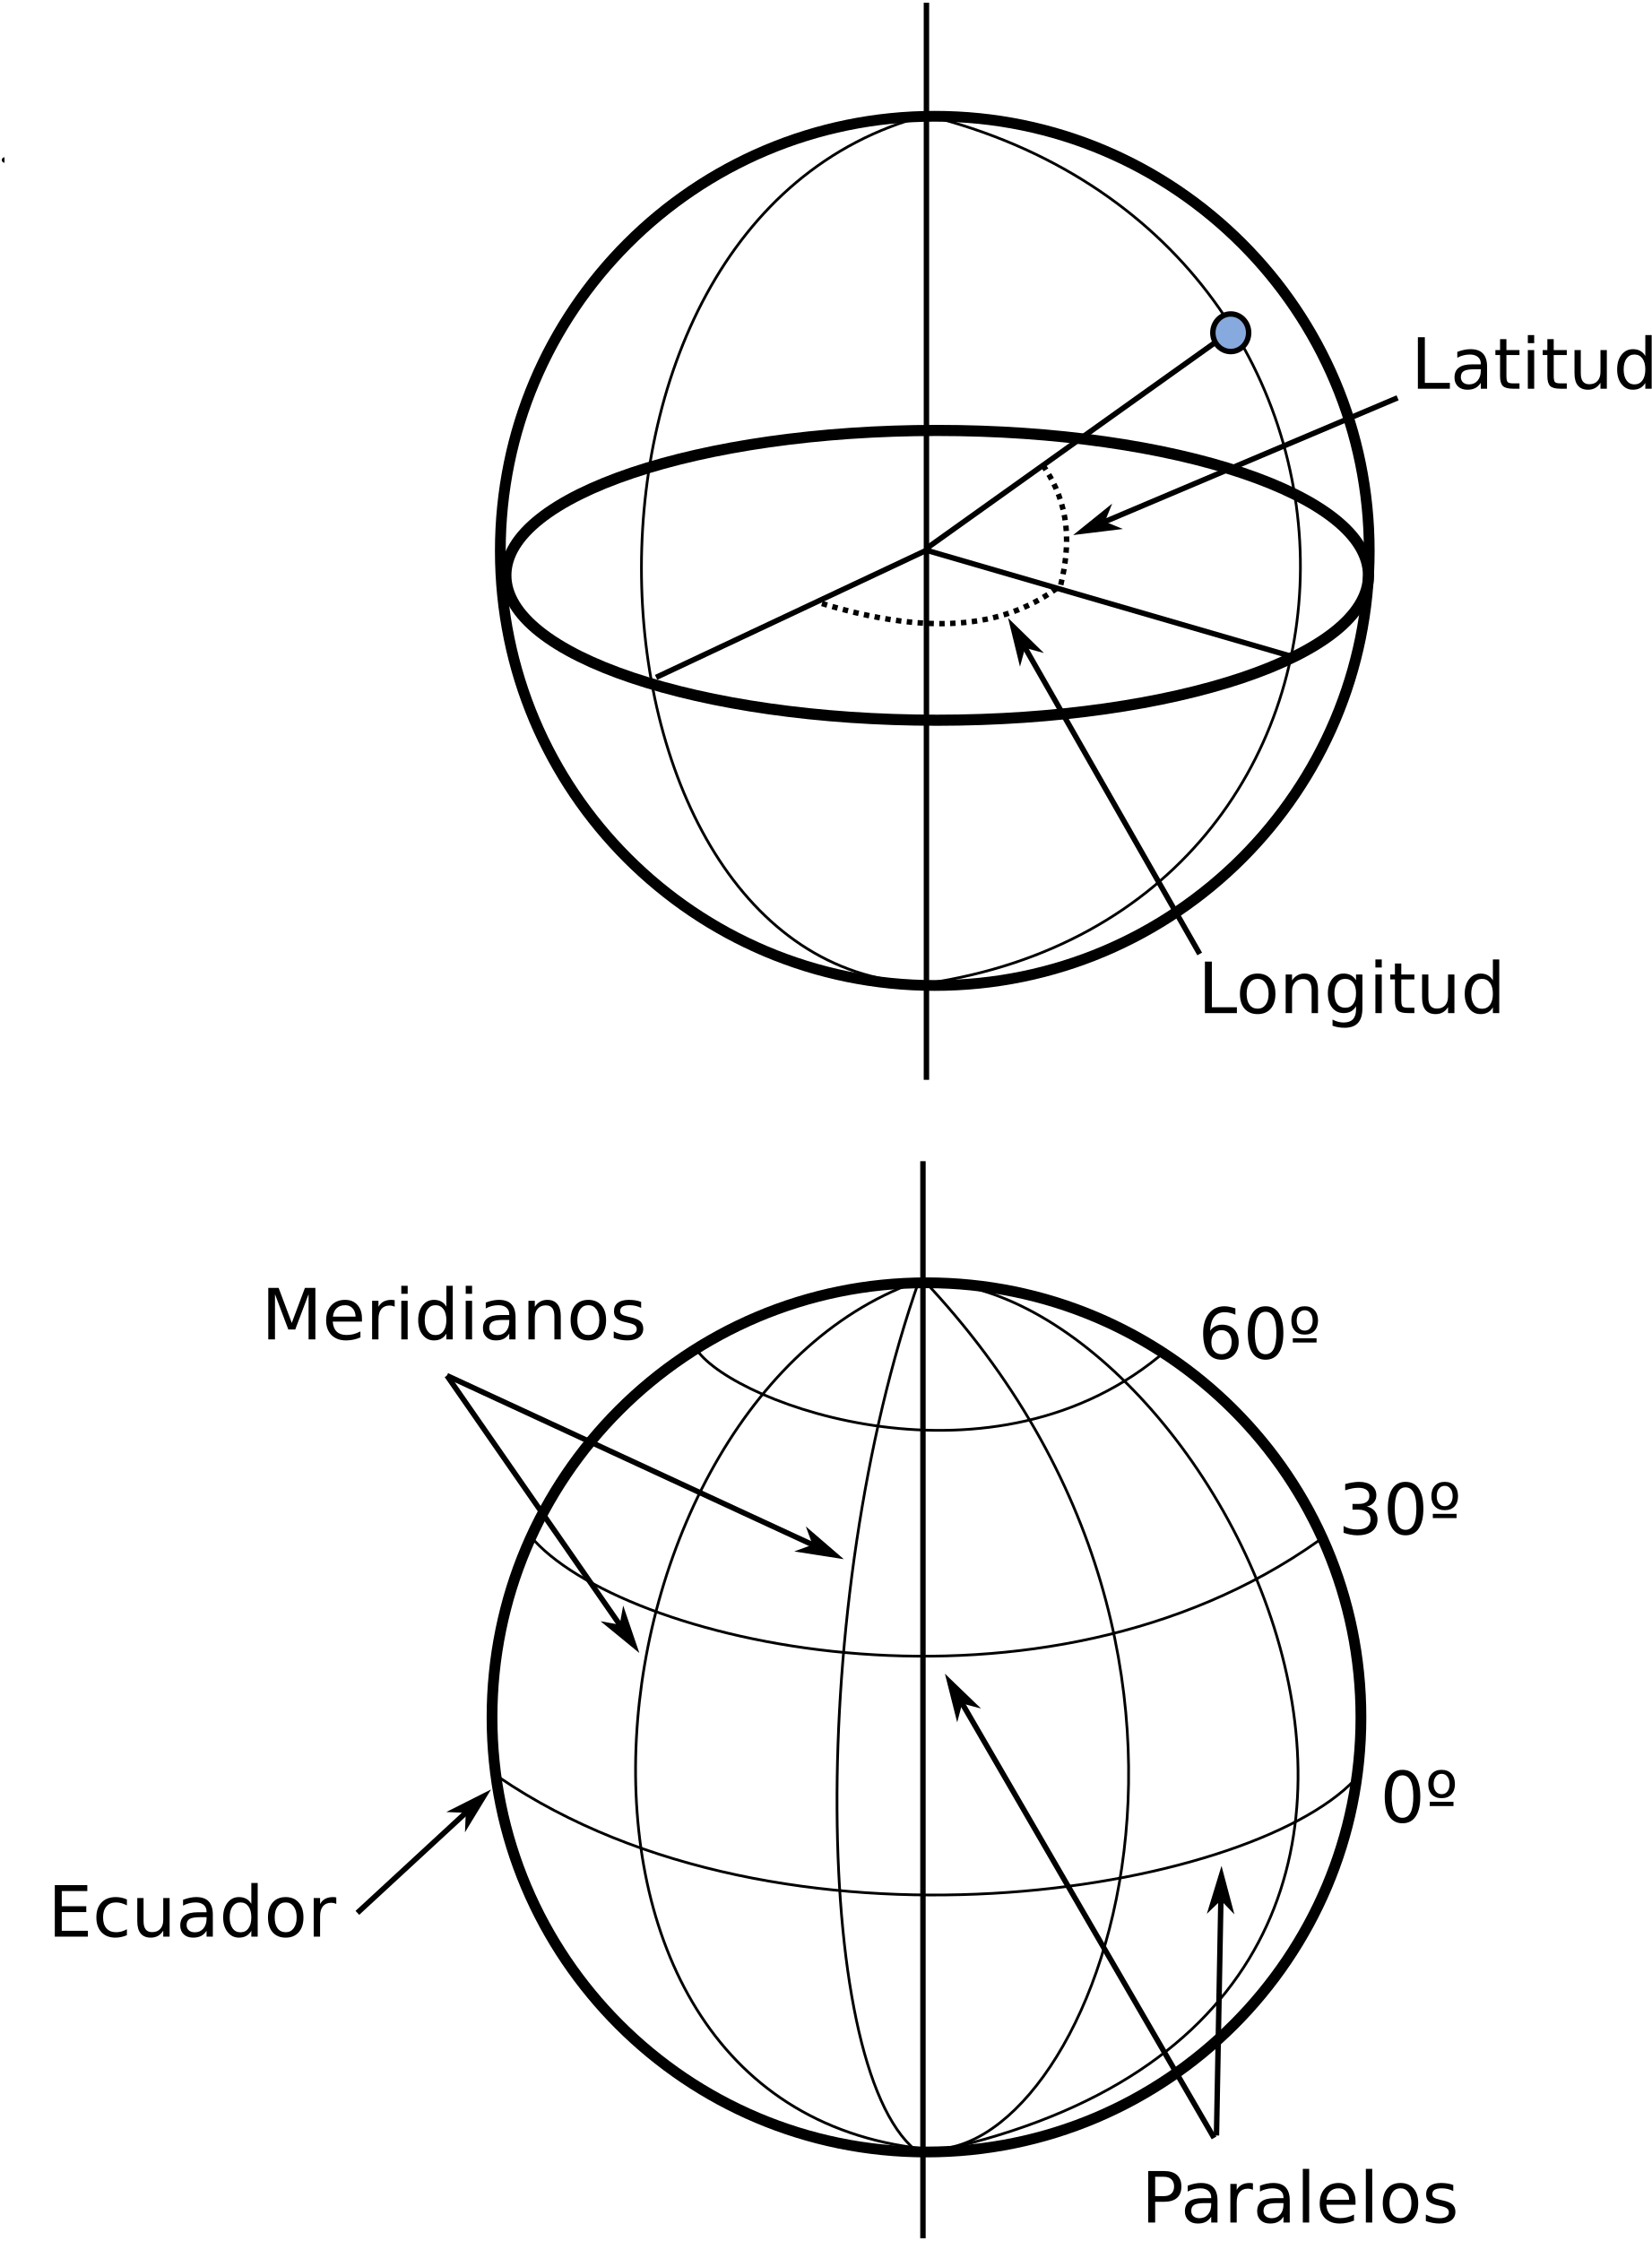
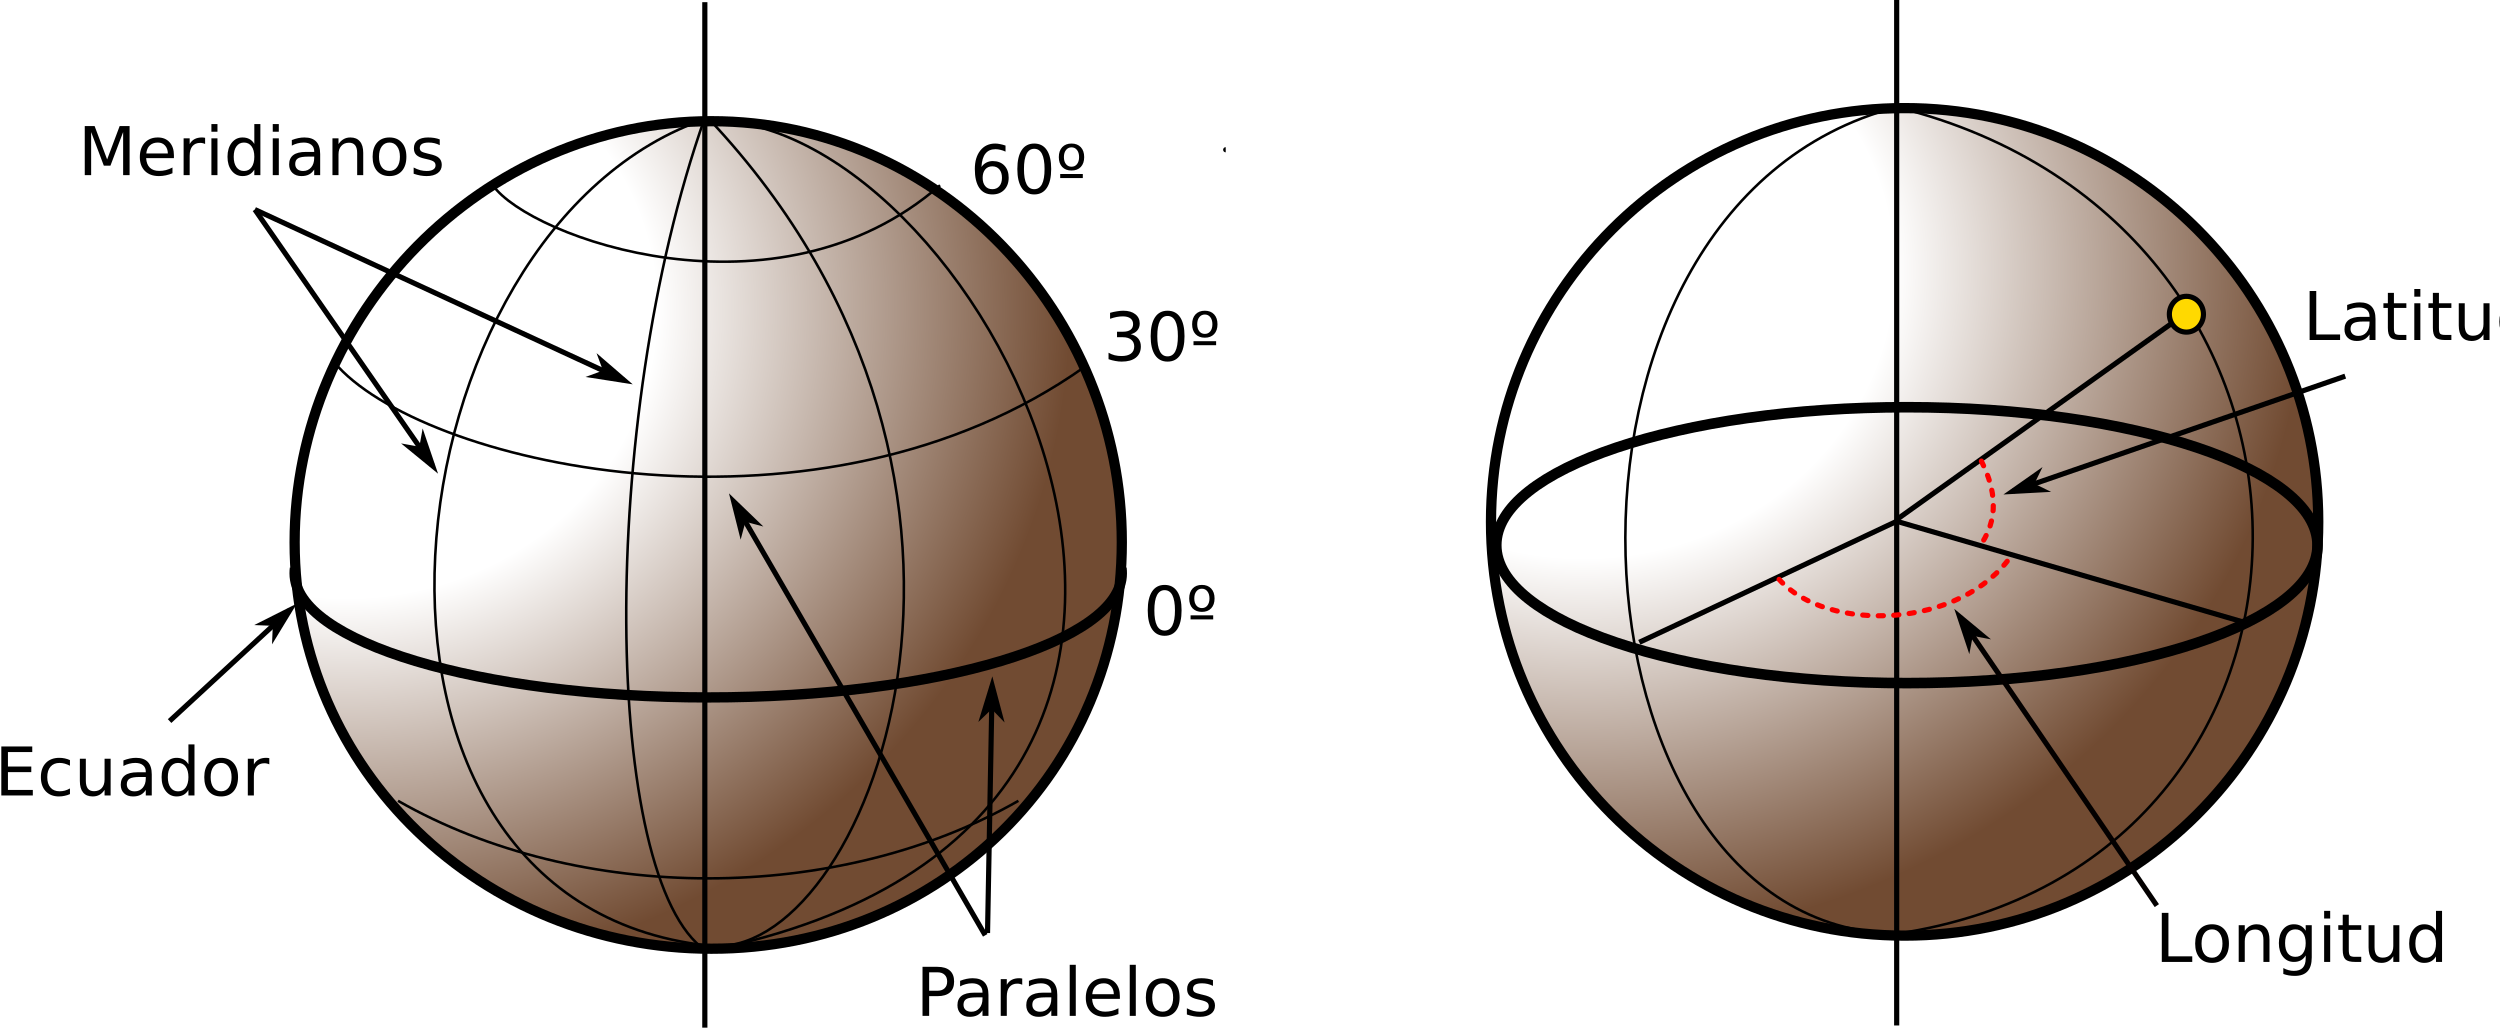
- <svg xmlns="http://www.w3.org/2000/svg" version="1.0" width="304.178" height="412.685" id="svg5402">
+ <svg xmlns="http://www.w3.org/2000/svg" xmlns:xlink="http://www.w3.org/1999/xlink" version="1.0" width="483.57" height="198.781" id="svg5402">
  <defs id="defs5404">
+     <linearGradient id="linearGradient4367">
+       <stop id="stop4369" offset="0" style="stop-color:#ffffff;stop-opacity:1" />
+       <stop style="stop-color:#ffffff;stop-opacity:1" offset="0.429" id="stop4373" />
+       <stop id="stop4371" offset="1" style="stop-color:#714b32;stop-opacity:1" />
+     </linearGradient>
+     <linearGradient id="linearGradient3817">
+       <stop style="stop-color:#ececec;stop-opacity:1;" offset="0" id="stop3819" />
+       <stop style="stop-color:#ececec;stop-opacity:0;" offset="1" id="stop3821" />
+     </linearGradient>
    <marker refX="0" refY="0" orient="auto" style="overflow:visible" id="Arrow1Mend">
-       <path d="M 0,0 L 5,-5 L -12.5,0 L 5,5 L 0,0 z" transform="matrix(-0.4,0,0,-0.4,-4,0)" style="fill-rule:evenodd;stroke:#000000;stroke-width:1pt;marker-start:none" id="path3218" />
+       <path d="M 0,0 5,-5 -12.5,0 5,5 0,0 z" transform="matrix(-0.4,0,0,-0.4,-4,0)" style="fill-rule:evenodd;stroke:#000000;stroke-width:1pt;marker-start:none" id="path3218" />
+     </marker>
+     <radialGradient xlink:href="#linearGradient3817" id="radialGradient3825" cx="170" cy="305.185" fx="170" fy="305.185" r="80" gradientTransform="matrix(1,0,0,1.25,0,-68.79629)" gradientUnits="userSpaceOnUse" />
+     <linearGradient xlink:href="#linearGradient4115-4" id="linearGradient4121-1" x1="230" y1="312.685" x2="105" y2="312.685" gradientUnits="userSpaceOnUse" />
+     <linearGradient id="linearGradient4115-4">
+       <stop style="stop-color:#000000;stop-opacity:1" offset="0" id="stop4117-7" />
+       <stop style="stop-color:#ffffff;stop-opacity:1" offset="1" id="stop4119-1" />
+     </linearGradient>
+     <linearGradient gradientTransform="translate(-3.8146965e-8,2.1063398e-6)" y2="312.685" x2="105" y1="312.685" x1="230" gradientUnits="userSpaceOnUse" id="linearGradient4144" xlink:href="#linearGradient4115-4" />
+     <radialGradient xlink:href="#linearGradient4367" id="radialGradient4365" cx="124.246" cy="109.034" fx="124.246" fy="109.034" r="81" gradientTransform="matrix(-1.5047415e-7,1.604938,-1.728395,-2.034183e-7,494.7129,-147.2217)" gradientUnits="userSpaceOnUse" />
+     <marker refX="0" refY="0" orient="auto" style="overflow:visible" id="Arrow1Mend-4">
+       <path d="M 0,0 5,-5 -12.5,0 5,5 0,0 z" transform="matrix(-0.4,0,0,-0.4,-4,0)" style="fill-rule:evenodd;stroke:#000000;stroke-width:1pt;marker-start:none" id="path3218-2" />
+     </marker>
+     <marker refX="0" refY="0" orient="auto" style="overflow:visible" id="marker3045">
+       <path d="M 0,0 5,-5 -12.5,0 5,5 0,0 z" transform="matrix(-0.4,0,0,-0.4,-4,0)" style="fill-rule:evenodd;stroke:#000000;stroke-width:1pt;marker-start:none" id="path3047" />
+     </marker>
+     <radialGradient xlink:href="#linearGradient4367-9" id="radialGradient4365-1" cx="261.323" cy="114.82" fx="261.323" fy="114.82" r="81" gradientTransform="matrix(-1.5047415e-7,1.604938,-1.728395,-2.034183e-7,69.18552,-359.0059)" gradientUnits="userSpaceOnUse" />
+     <linearGradient id="linearGradient4367-9">
+       <stop id="stop4369-9" offset="0" style="stop-color:#ffffff;stop-opacity:1" />
+       <stop style="stop-color:#ffffff;stop-opacity:1" offset="0.429" id="stop4373-9" />
+       <stop id="stop4371-1" offset="1" style="stop-color:#714b32;stop-opacity:1" />
+     </linearGradient>
+     <radialGradient r="81" fy="109.034" fx="124.246" cy="109.034" cx="124.246" gradientTransform="matrix(-1.5047415e-7,1.604938,-1.728395,-2.034183e-7,207.3062,-167.14)" gradientUnits="userSpaceOnUse" id="radialGradient4434" xlink:href="#linearGradient4367-9" />
+     <marker refX="0" refY="0" orient="auto" style="overflow:visible" id="Arrow1Mend-0">
+       <path d="M 0,0 5,-5 -12.5,0 5,5 0,0 z" transform="matrix(-0.4,0,0,-0.4,-4,0)" style="fill-rule:evenodd;stroke:#000000;stroke-width:1pt;marker-start:none" id="path3218-7" />
+     </marker>
+     <marker refX="0" refY="0" orient="auto" style="overflow:visible" id="marker3037">
+       <path d="M 0,0 5,-5 -12.5,0 5,5 0,0 z" transform="matrix(-0.4,0,0,-0.4,-4,0)" style="fill-rule:evenodd;stroke:#000000;stroke-width:1pt;marker-start:none" id="path3039" />
+     </marker>
+     <marker refX="0" refY="0" orient="auto" style="overflow:visible" id="marker3041">
+       <path d="M 0,0 5,-5 -12.5,0 5,5 0,0 z" transform="matrix(-0.4,0,0,-0.4,-4,0)" style="fill-rule:evenodd;stroke:#000000;stroke-width:1pt;marker-start:none" id="path3043" />
+     </marker>
+     <marker refX="0" refY="0" orient="auto" style="overflow:visible" id="marker3045-1">
+       <path d="M 0,0 5,-5 -12.5,0 5,5 0,0 z" transform="matrix(-0.4,0,0,-0.4,-4,0)" style="fill-rule:evenodd;stroke:#000000;stroke-width:1pt;marker-start:none" id="path3047-3" />
+     </marker>
+     <marker refX="0" refY="0" orient="auto" style="overflow:visible" id="marker3049">
+       <path d="M 0,0 5,-5 -12.5,0 5,5 0,0 z" transform="matrix(-0.4,0,0,-0.4,-4,0)" style="fill-rule:evenodd;stroke:#000000;stroke-width:1pt;marker-start:none" id="path3051" />
    </marker>
  </defs>
-   <path id="path5453" style="fill:none;fill-opacity:1;fill-rule:nonzero;stroke:#000000;stroke-width:1.985;stroke-miterlimit:4;stroke-dasharray:none;stroke-opacity:1" d="M 252.156,101.443 C 252.17,145.64 216.345,181.476 172.148,181.476 C 127.952,181.476 92.127,145.64 92.141,101.443 C 92.127,57.247 127.952,21.411 172.148,21.411 C 216.345,21.411 252.17,57.247 252.156,101.443 z" />
-   <path id="path5455" style="fill:none;fill-opacity:1;fill-rule:nonzero;stroke:#000000;stroke-width:2.05;stroke-miterlimit:4;stroke-dasharray:none;stroke-opacity:1" d="M 252.013,105.949 C 252.02,120.685 216.458,132.631 172.588,132.631 C 128.717,132.631 93.155,120.685 93.162,105.949 C 93.155,91.213 128.717,79.266 172.588,79.266 C 216.458,79.266 252.02,91.213 252.013,105.949 z" />
-   <path id="path5459" style="fill:none;fill-rule:evenodd;stroke:#000000;stroke-width:0.5;stroke-linecap:butt;stroke-linejoin:miter;stroke-miterlimit:4;stroke-dasharray:none;stroke-opacity:1" d="M 170.61,181.114 C 104.906,180.066 96.49,40.518 170.61,21.224 C 263.171,44.113 261.713,167.606 170.61,181.114 z" />
-   <path id="path5461" style="fill:none;fill-rule:evenodd;stroke:#000000;stroke-width:1px;stroke-linecap:butt;stroke-linejoin:miter;stroke-opacity:1" d="M 170.61,101.333 L 237.533,120.784" />
-   <path id="path5463" style="fill:none;fill-rule:evenodd;stroke:#000000;stroke-width:1px;stroke-linecap:butt;stroke-linejoin:miter;stroke-opacity:1" d="M 120.83,124.74 L 170.61,101.333" />
-   <path id="path5465" style="fill:none;fill-rule:evenodd;stroke:#000000;stroke-width:1px;stroke-linecap:butt;stroke-linejoin:miter;stroke-opacity:1" d="M 226.984,60.784 L 170.61,101.004" />
-   <path id="path5467" style="fill:none;fill-rule:evenodd;stroke:#000000;stroke-width:1px;stroke-linecap:butt;stroke-linejoin:miter;stroke-opacity:1" d="M 0.83,29.465 C 0.39,29.465 0.39,29.465 0.83,29.465 z" />
-   <path id="path5469" style="fill:#87aade;fill-opacity:1;fill-rule:nonzero;stroke:#000000;stroke-width:1;stroke-miterlimit:4;stroke-dasharray:none;stroke-opacity:1" d="M 229.951,61.279 C 229.951,63.19 228.475,64.74 226.654,64.74 C 224.833,64.74 223.357,63.19 223.357,61.279 C 223.357,59.367 224.833,57.817 226.654,57.817 C 228.475,57.817 229.951,59.367 229.951,61.279 L 229.951,61.279 z" />
-   <path id="path5471" style="fill:none;fill-rule:evenodd;stroke:#000000;stroke-width:1px;stroke-linecap:butt;stroke-linejoin:miter;stroke-opacity:1" d="M 170.612,0.5 L 170.612,198.854" />
-   <path id="path5473" style="fill:none;fill-rule:evenodd;stroke:#000000;stroke-width:1;stroke-linecap:butt;stroke-linejoin:miter;stroke-miterlimit:4;stroke-dasharray:1, 1;stroke-dashoffset:0;stroke-opacity:1" d="M 192.073,85.695 C 197.191,93.065 197.102,100.436 195.325,107.806 C 185.99,115.069 172.547,117.636 151.102,111.058" />
-   <text xml:space="preserve" id="text5517" style="font-size:40px;font-style:normal;font-weight:normal;fill:#000000;fill-opacity:1;stroke:none;stroke-width:1px;stroke-linecap:butt;stroke-linejoin:miter;stroke-opacity:1;font-family:Bitstream Vera Sans" y="71.583" x="259.834">
-     <tspan id="tspan5519" style="font-size:13px" y="71.583" x="259.834">Latitud</tspan>
-   </text>
-   <text xml:space="preserve" id="text5521" style="font-size:40px;font-style:normal;font-weight:normal;fill:#000000;fill-opacity:1;stroke:none;stroke-width:1px;stroke-linecap:butt;stroke-linejoin:miter;stroke-opacity:1;font-family:Bitstream Vera Sans" y="186.565" x="220.615">
-     <tspan id="tspan5523" style="font-size:13px" y="186.565" x="220.615">Longitud</tspan>
-   </text>
-   <path id="path5527" style="fill:none;fill-rule:evenodd;stroke:#000000;stroke-width:1px;stroke-linecap:butt;stroke-linejoin:miter;marker-end:url(#Arrow1Mend);stroke-opacity:1" d="M 220.934,175.673 L 186.618,115.508" />
-   <path id="path5531" style="fill:none;fill-rule:evenodd;stroke:#000000;stroke-width:1px;stroke-linecap:butt;stroke-linejoin:miter;marker-end:url(#Arrow1Mend);stroke-opacity:1" d="M 257.379,73.256 L 199.442,97.767" />
-   <path d="M 250.628,316.26 C 250.642,360.457 214.817,396.292 170.62,396.292 C 126.424,396.292 90.599,360.457 90.613,316.26 C 90.599,272.063 126.424,236.228 170.62,236.228 C 214.817,236.228 250.642,272.063 250.628,316.26 z" style="fill:none;fill-opacity:1;fill-rule:nonzero;stroke:#000000;stroke-width:1.985;stroke-miterlimit:4;stroke-dasharray:none;stroke-opacity:1" id="path5475" />
-   <path d="M 169.97,213.832 L 169.97,412.185" style="fill:none;fill-rule:evenodd;stroke:#000000;stroke-width:1px;stroke-linecap:butt;stroke-linejoin:miter;stroke-opacity:1" id="path5477" />
-   <path d="M 169.32,235.618 C 148.486,294.715 149.628,383.062 169.516,396.645" style="fill:none;fill-rule:evenodd;stroke:#000000;stroke-width:0.5;stroke-linecap:butt;stroke-linejoin:miter;stroke-miterlimit:4;stroke-dasharray:none;stroke-opacity:1" id="path5479" />
-   <path d="M 169.97,235.618 C 107.057,256.465 92.144,387.103 169.97,395.688 C 200.115,399.498 237.488,307.104 169.97,235.618 z" style="fill:none;fill-rule:evenodd;stroke:#000000;stroke-width:0.5;stroke-linecap:butt;stroke-linejoin:miter;stroke-miterlimit:4;stroke-dasharray:none;stroke-opacity:1" id="path5483" />
-   <path d="M 169.904,236.077 C 223.25,235.067 294.213,371.592 170.153,396.638" style="fill:none;fill-rule:evenodd;stroke:#000000;stroke-width:0.5;stroke-linecap:butt;stroke-linejoin:miter;stroke-miterlimit:4;stroke-dasharray:none;stroke-opacity:1" id="path5485" />
-   <path d="M 98.433,283.743 C 116.638,303.304 192.115,319.69 242.808,283.743" style="fill:none;fill-rule:evenodd;stroke:#000000;stroke-width:0.5;stroke-linecap:butt;stroke-linejoin:miter;stroke-miterlimit:4;stroke-dasharray:none;stroke-opacity:1" id="path5487" />
-   <path d="M 128.348,248.625 C 135.365,258.664 183.26,276.143 214.843,248.625" style="fill:none;fill-rule:evenodd;stroke:#000000;stroke-width:0.5;stroke-linecap:butt;stroke-linejoin:miter;stroke-miterlimit:4;stroke-dasharray:none;stroke-opacity:1" id="path5489" />
-   <path d="M 91.929,327.316 C 143.933,362.746 229.594,348.683 249.48,327.761" style="fill:none;fill-rule:evenodd;stroke:#000000;stroke-width:0.5;stroke-linecap:butt;stroke-linejoin:miter;stroke-miterlimit:4;stroke-dasharray:none;stroke-opacity:1" id="path5491" />
-   <text x="8.813" y="356.634" style="font-size:40px;font-style:normal;font-weight:normal;fill:#000000;fill-opacity:1;stroke:none;stroke-width:1px;stroke-linecap:butt;stroke-linejoin:miter;stroke-opacity:1;font-family:Bitstream Vera Sans" id="text5493" xml:space="preserve">
-     <tspan x="8.813" y="356.634" style="font-size:13px" id="tspan5495">Ecuador</tspan>
-   </text>
-   <text x="48.125" y="246.655" style="font-size:40px;font-style:normal;font-weight:normal;fill:#000000;fill-opacity:1;stroke:none;stroke-width:1px;stroke-linecap:butt;stroke-linejoin:miter;stroke-opacity:1;font-family:Bitstream Vera Sans" id="text5497" xml:space="preserve">
-     <tspan x="48.125" y="246.655" style="font-size:13px" id="tspan5499">Meridianos</tspan>
-   </text>
-   <text x="210.172" y="409.283" style="font-size:40px;font-style:normal;font-weight:normal;fill:#000000;fill-opacity:1;stroke:none;stroke-width:1px;stroke-linecap:butt;stroke-linejoin:miter;stroke-opacity:1;font-family:Bitstream Vera Sans" id="text5501" xml:space="preserve">
-     <tspan x="210.172" y="409.283" style="font-size:13px" id="tspan5503">Paralelos</tspan>
-   </text>
-   <text x="254.154" y="335.577" style="font-size:40px;font-style:normal;font-weight:normal;fill:#000000;fill-opacity:1;stroke:none;stroke-width:1px;stroke-linecap:butt;stroke-linejoin:miter;stroke-opacity:1;font-family:Bitstream Vera Sans" id="text5505" xml:space="preserve">
-     <tspan x="254.154" y="335.577" style="font-size:13px" id="tspan5507">0º</tspan>
-   </text>
-   <text x="246.45" y="282.543" style="font-size:40px;font-style:normal;font-weight:normal;fill:#000000;fill-opacity:1;stroke:none;stroke-width:1px;stroke-linecap:butt;stroke-linejoin:miter;stroke-opacity:1;font-family:Bitstream Vera Sans" id="text5509" xml:space="preserve">
-     <tspan x="246.45" y="282.543" style="font-size:13px" id="tspan5511">30º</tspan>
-   </text>
-   <text x="220.664" y="250.207" style="font-size:40px;font-style:normal;font-weight:normal;fill:#000000;fill-opacity:1;stroke:none;stroke-width:1px;stroke-linecap:butt;stroke-linejoin:miter;stroke-opacity:1;font-family:Bitstream Vera Sans" id="text5513" xml:space="preserve">
-     <tspan x="220.664" y="250.207" style="font-size:13px" id="tspan5515">60º</tspan>
-   </text>
-   <path d="M 65.814,352.257 L 88.989,330.865" style="fill:none;fill-rule:evenodd;stroke:#000000;stroke-width:1px;stroke-linecap:butt;stroke-linejoin:miter;marker-end:url(#Arrow1Mend);stroke-opacity:1" id="path5533" />
-   <path d="M 223.58,393.704 L 175.002,309.919" style="fill:none;fill-rule:evenodd;stroke:#000000;stroke-width:1px;stroke-linecap:butt;stroke-linejoin:miter;marker-end:url(#Arrow1Mend);stroke-opacity:1" id="path5535" />
-   <path d="M 224.026,393.258 L 224.917,345.572" style="fill:none;fill-rule:evenodd;stroke:#000000;stroke-width:1px;stroke-linecap:butt;stroke-linejoin:miter;marker-end:url(#Arrow1Mend);stroke-opacity:1" id="path5537" />
-   <path d="M 82.304,253.319 L 153.61,286.298" style="fill:none;fill-rule:evenodd;stroke:#000000;stroke-width:1px;stroke-linecap:butt;stroke-linejoin:miter;marker-end:url(#Arrow1Mend);stroke-opacity:1" id="path5539" />
-   <path d="M 82.304,253.319 L 116.62,302.788" style="fill:none;fill-rule:evenodd;stroke:#000000;stroke-width:1px;stroke-linecap:butt;stroke-linejoin:miter;marker-end:url(#Arrow1Mend);stroke-opacity:1" id="path5541" />
+   <path id="path5453" style="fill:url(#radialGradient4365);fill-opacity:1;fill-rule:nonzero;stroke:#000000;stroke-width:1.985;stroke-miterlimit:4;stroke-opacity:1;stroke-dasharray:none" d="m 448.414,100.943 c 0.014,44.197 -35.811,80.032 -80.007,80.032 -44.197,0 -80.021,-35.836 -80.007,-80.032 -0.014,-44.197 35.811,-80.032 80.007,-80.032 44.197,0 80.021,35.836 80.007,80.032 z" />
+   <path id="path5455" style="fill:none;stroke:#000000;stroke-width:2.05;stroke-miterlimit:4;stroke-opacity:1;stroke-dasharray:none" d="m 448.272,105.449 c 0.007,14.736 -35.555,26.683 -79.426,26.683 -43.87,0 -79.433,-11.947 -79.426,-26.683 -0.007,-14.736 35.555,-26.683 79.426,-26.683 43.87,0 79.433,11.947 79.426,26.683 z" />
+   <path id="path5459" style="fill:none;stroke:#000000;stroke-width:0.5;stroke-linecap:butt;stroke-linejoin:miter;stroke-miterlimit:4;stroke-opacity:1;stroke-dasharray:none" d="m 366.868,180.614 c -65.704,-1.047 -74.12,-140.596 0,-159.89 92.561,22.889 91.103,146.382 0,159.89 z" />
+   <path id="path5461" style="fill:none;stroke:#000000;stroke-width:1px;stroke-linecap:butt;stroke-linejoin:miter;stroke-opacity:1" d="m 366.868,100.833 66.923,19.451" />
+   <path id="path5463" style="fill:none;stroke:#000000;stroke-width:1px;stroke-linecap:butt;stroke-linejoin:miter;stroke-opacity:1" d="m 317.088,124.24 49.78,-23.407" />
+   <path id="path5465" style="fill:none;stroke:#000000;stroke-width:1px;stroke-linecap:butt;stroke-linejoin:miter;stroke-opacity:1" d="M 423.242,60.284 366.868,100.504" />
+   <path id="path5467" style="fill:none;stroke:#000000;stroke-width:1px;stroke-linecap:butt;stroke-linejoin:miter;stroke-opacity:1" d="m 237.088,28.965 c -0.44,0 -0.44,0 0,0 z" />
+   <path id="path5469" style="fill:#ffd900;fill-opacity:1;fill-rule:nonzero;stroke:#000000;stroke-width:1;stroke-miterlimit:4;stroke-opacity:1;stroke-dasharray:none" d="m 426.209,60.779 c 0,1.912 -1.476,3.462 -3.297,3.462 -1.821,0 -3.297,-1.55 -3.297,-3.462 0,-1.912 1.476,-3.462 3.297,-3.462 1.821,0 3.297,1.55 3.297,3.462 l 0,0 z" />
+   <path id="path5471" style="fill:none;stroke:#000000;stroke-width:1px;stroke-linecap:butt;stroke-linejoin:miter;stroke-opacity:1" d="m 366.871,0 0,198.354" />
+   <g id="layer2" style="display:inline" transform="translate(196.2584,-0.5)">
+     <path d="m 20.731,105.401 c 0.014,44.197 -35.183,78.607 -79.38,78.607 -44.197,0 -80.634,-34.411 -80.62,-78.607 -0.014,-44.197 36.424,-81.458 80.62,-81.458 44.197,0 79.394,37.261 79.38,81.458 z" style="color:#000000;fill:url(#radialGradient4365-1);fill-opacity:1;fill-rule:nonzero;stroke:#000000;stroke-width:1.985;stroke-linecap:butt;stroke-linejoin:miter;stroke-miterlimit:4;stroke-opacity:1;stroke-dasharray:none;stroke-dashoffset:0;marker:none;visibility:visible;display:inline;overflow:visible;enable-background:accumulate" id="path5475" />
+     <path d="m -59.925,0.921 0,198.354" style="fill:none;stroke:#000000;stroke-width:1px;stroke-linecap:butt;stroke-linejoin:miter;stroke-opacity:1" id="path5477" />
+     <path d="m -59.949,23.334 c -20.834,59.097 -19.692,147.444 0.197,161.027" style="fill:none;stroke:#000000;stroke-width:0.5;stroke-linecap:butt;stroke-linejoin:miter;stroke-miterlimit:4;stroke-opacity:1;stroke-dasharray:none" id="path5479" />
+     <path d="m -59.299,23.334 c -62.913,20.847 -77.826,151.485 0,160.07 30.145,3.81 67.518,-88.585 0,-160.07 z" style="fill:none;stroke:#000000;stroke-width:0.5;stroke-linecap:butt;stroke-linejoin:miter;stroke-miterlimit:4;stroke-opacity:1;stroke-dasharray:none" id="path5483" />
+     <path d="m -59.365,23.792 c 53.346,-1.009 124.308,135.515 0.248,160.561" style="fill:none;stroke:#000000;stroke-width:0.5;stroke-linecap:butt;stroke-linejoin:miter;stroke-miterlimit:4;stroke-opacity:1;stroke-dasharray:none" id="path5485" />
+     <path d="m -130.836,71.459 c 18.206,19.561 93.683,35.947 144.375,0" style="fill:none;stroke:#000000;stroke-width:0.5;stroke-linecap:butt;stroke-linejoin:miter;stroke-miterlimit:4;stroke-opacity:1;stroke-dasharray:none" id="path5487" />
+     <path d="m -100.921,36.341 c 7.017,10.039 54.912,27.519 86.495,0" style="fill:none;stroke:#000000;stroke-width:0.5;stroke-linecap:butt;stroke-linejoin:miter;stroke-miterlimit:4;stroke-opacity:1;stroke-dasharray:none" id="path5489" />
+     <path style="fill:none;stroke:#000000;stroke-width:2;stroke-miterlimit:4;stroke-opacity:1;stroke-dasharray:none;display:inline" d="m -139.207,110.401 c -0.044,0.328 -0.062,0.669 -0.062,1 0,13.255 35.817,24 80,24 44.183,0 80,-10.745 80,-24 0,-0.331 -0.018,-0.672 -0.062,-1" id="rect3815-2-4-9" />
+     <path d="m -119.269,155.401 c 35,20 85,20 120,0" style="fill:none;stroke:#000000;stroke-width:0.5;stroke-linecap:butt;stroke-linejoin:miter;stroke-miterlimit:4;stroke-opacity:1;stroke-dasharray:none;display:inline" id="path5487-2-6" />
+     <text xml:space="preserve" id="text5517" style="font-size:40px;font-style:normal;font-weight:normal;fill:#000000;fill-opacity:1;stroke:none;font-family:Bitstream Vera Sans" y="66.269" x="249.207">
+       <tspan id="tspan5519" style="font-size:13px" y="66.269" x="249.207">Latitud</tspan>
+     </text>
+     <text xml:space="preserve" id="text5521" style="font-size:40px;font-style:normal;font-weight:normal;fill:#000000;fill-opacity:1;stroke:none;font-family:Bitstream Vera Sans" y="186.565" x="220.615">
+       <tspan id="tspan5523" style="font-size:13px" y="186.565" x="220.615">Longitud</tspan>
+     </text>
+     <path id="path5527" style="fill:none;stroke:#030000;stroke-width:1px;stroke-linecap:butt;stroke-linejoin:miter;stroke-opacity:1;marker-end:url(#Arrow1Mend)" d="M 220.934,175.673 182.861,119.891" />
+     <path id="path5531" style="fill:none;stroke:#000000;stroke-width:1px;stroke-linecap:butt;stroke-linejoin:miter;stroke-opacity:1;marker-end:url(#Arrow1Mend)" d="M 257.379,73.256 193.121,95.503" />
+     <text x="24.885" y="123.292" style="font-size:40px;font-style:normal;font-weight:normal;fill:#000000;fill-opacity:1;stroke:none;font-family:Bitstream Vera Sans" id="text5505-2" xml:space="preserve">
+       <tspan x="24.885" y="123.292" style="font-size:13px" id="tspan5507-3">0º</tspan>
+     </text>
+     <text x="17.181" y="70.259" style="font-size:40px;font-style:normal;font-weight:normal;fill:#000000;fill-opacity:1;stroke:none;font-family:Bitstream Vera Sans" id="text5509-6" xml:space="preserve">
+       <tspan x="17.181" y="70.259" style="font-size:13px" id="tspan5511-1">30º</tspan>
+     </text>
+     <text x="-8.605" y="37.923" style="font-size:40px;font-style:normal;font-weight:normal;fill:#000000;fill-opacity:1;stroke:none;font-family:Bitstream Vera Sans" id="text5513-2" xml:space="preserve">
+       <tspan x="-8.605" y="37.923" style="font-size:13px" id="tspan5515-5">60º</tspan>
+     </text>
+   </g>
+   <g id="layer3" style="display:inline" transform="translate(196.2584,-0.5)">
+     <text x="-197.287" y="154.369" style="font-size:40px;font-style:normal;font-weight:normal;fill:#000000;fill-opacity:1;stroke:none;font-family:Bitstream Vera Sans" id="text5493" xml:space="preserve">
+       <tspan x="-197.287" y="154.369" style="font-size:13px" id="tspan5495">Ecuador</tspan>
+     </text>
+     <text x="-181.144" y="34.371" style="font-size:40px;font-style:normal;font-weight:normal;fill:#000000;fill-opacity:1;stroke:none;font-family:Bitstream Vera Sans" id="text5497" xml:space="preserve">
+       <tspan x="-181.144" y="34.371" style="font-size:13px" id="tspan5499">Meridianos</tspan>
+     </text>
+     <text x="-19.097" y="196.999" style="font-size:40px;font-style:normal;font-weight:normal;fill:#000000;fill-opacity:1;stroke:none;font-family:Bitstream Vera Sans" id="text5501" xml:space="preserve">
+       <tspan x="-19.097" y="196.999" style="font-size:13px" id="tspan5503">Paralelos</tspan>
+     </text>
+     <path d="m -163.455,139.973 23.175,-21.392" style="fill:none;stroke:#000000;stroke-width:1px;stroke-linecap:butt;stroke-linejoin:miter;stroke-opacity:1;marker-end:url(#Arrow1Mend)" id="path5533" />
+     <path d="M -5.689,181.42 -54.267,97.635" style="fill:none;stroke:#000000;stroke-width:1px;stroke-linecap:butt;stroke-linejoin:miter;stroke-opacity:1;marker-end:url(#Arrow1Mend)" id="path5535" />
+     <path d="m -5.243,180.974 0.891,-47.686" style="fill:none;stroke:#000000;stroke-width:1px;stroke-linecap:butt;stroke-linejoin:miter;stroke-opacity:1;marker-end:url(#Arrow1Mend)" id="path5537" />
+     <path d="m -146.965,41.035 71.307,32.979" style="fill:none;stroke:#000000;stroke-width:1px;stroke-linecap:butt;stroke-linejoin:miter;stroke-opacity:1;marker-end:url(#Arrow1Mend)" id="path5539" />
+     <path d="m -146.965,41.035 34.316,49.469" style="fill:none;stroke:#000000;stroke-width:1px;stroke-linecap:butt;stroke-linejoin:miter;stroke-opacity:1;marker-end:url(#Arrow1Mend)" id="path5541" />
+   </g>
+   <path style="fill:none;stroke:#ff0000;stroke-width:1;stroke-linecap:round;stroke-linejoin:miter;stroke-miterlimit:4;stroke-opacity:1;stroke-dasharray:1, 2;stroke-dashoffset:0" d="m 344.127,112.064 c 9.182,10.374 35.323,9.748 45.131,-4.879" id="path3054" />
+   <path style="color:#000000;fill:none;stroke:#ff0000;stroke-width:1;stroke-linecap:round;stroke-linejoin:miter;stroke-miterlimit:4;stroke-opacity:1;stroke-dasharray:1, 2;stroke-dashoffset:0;marker:none;visibility:visible;display:inline;overflow:visible;enable-background:accumulate" d="m 383.258,89.185 c 2,4 4,10 0,16" id="path3842" />
</svg>
